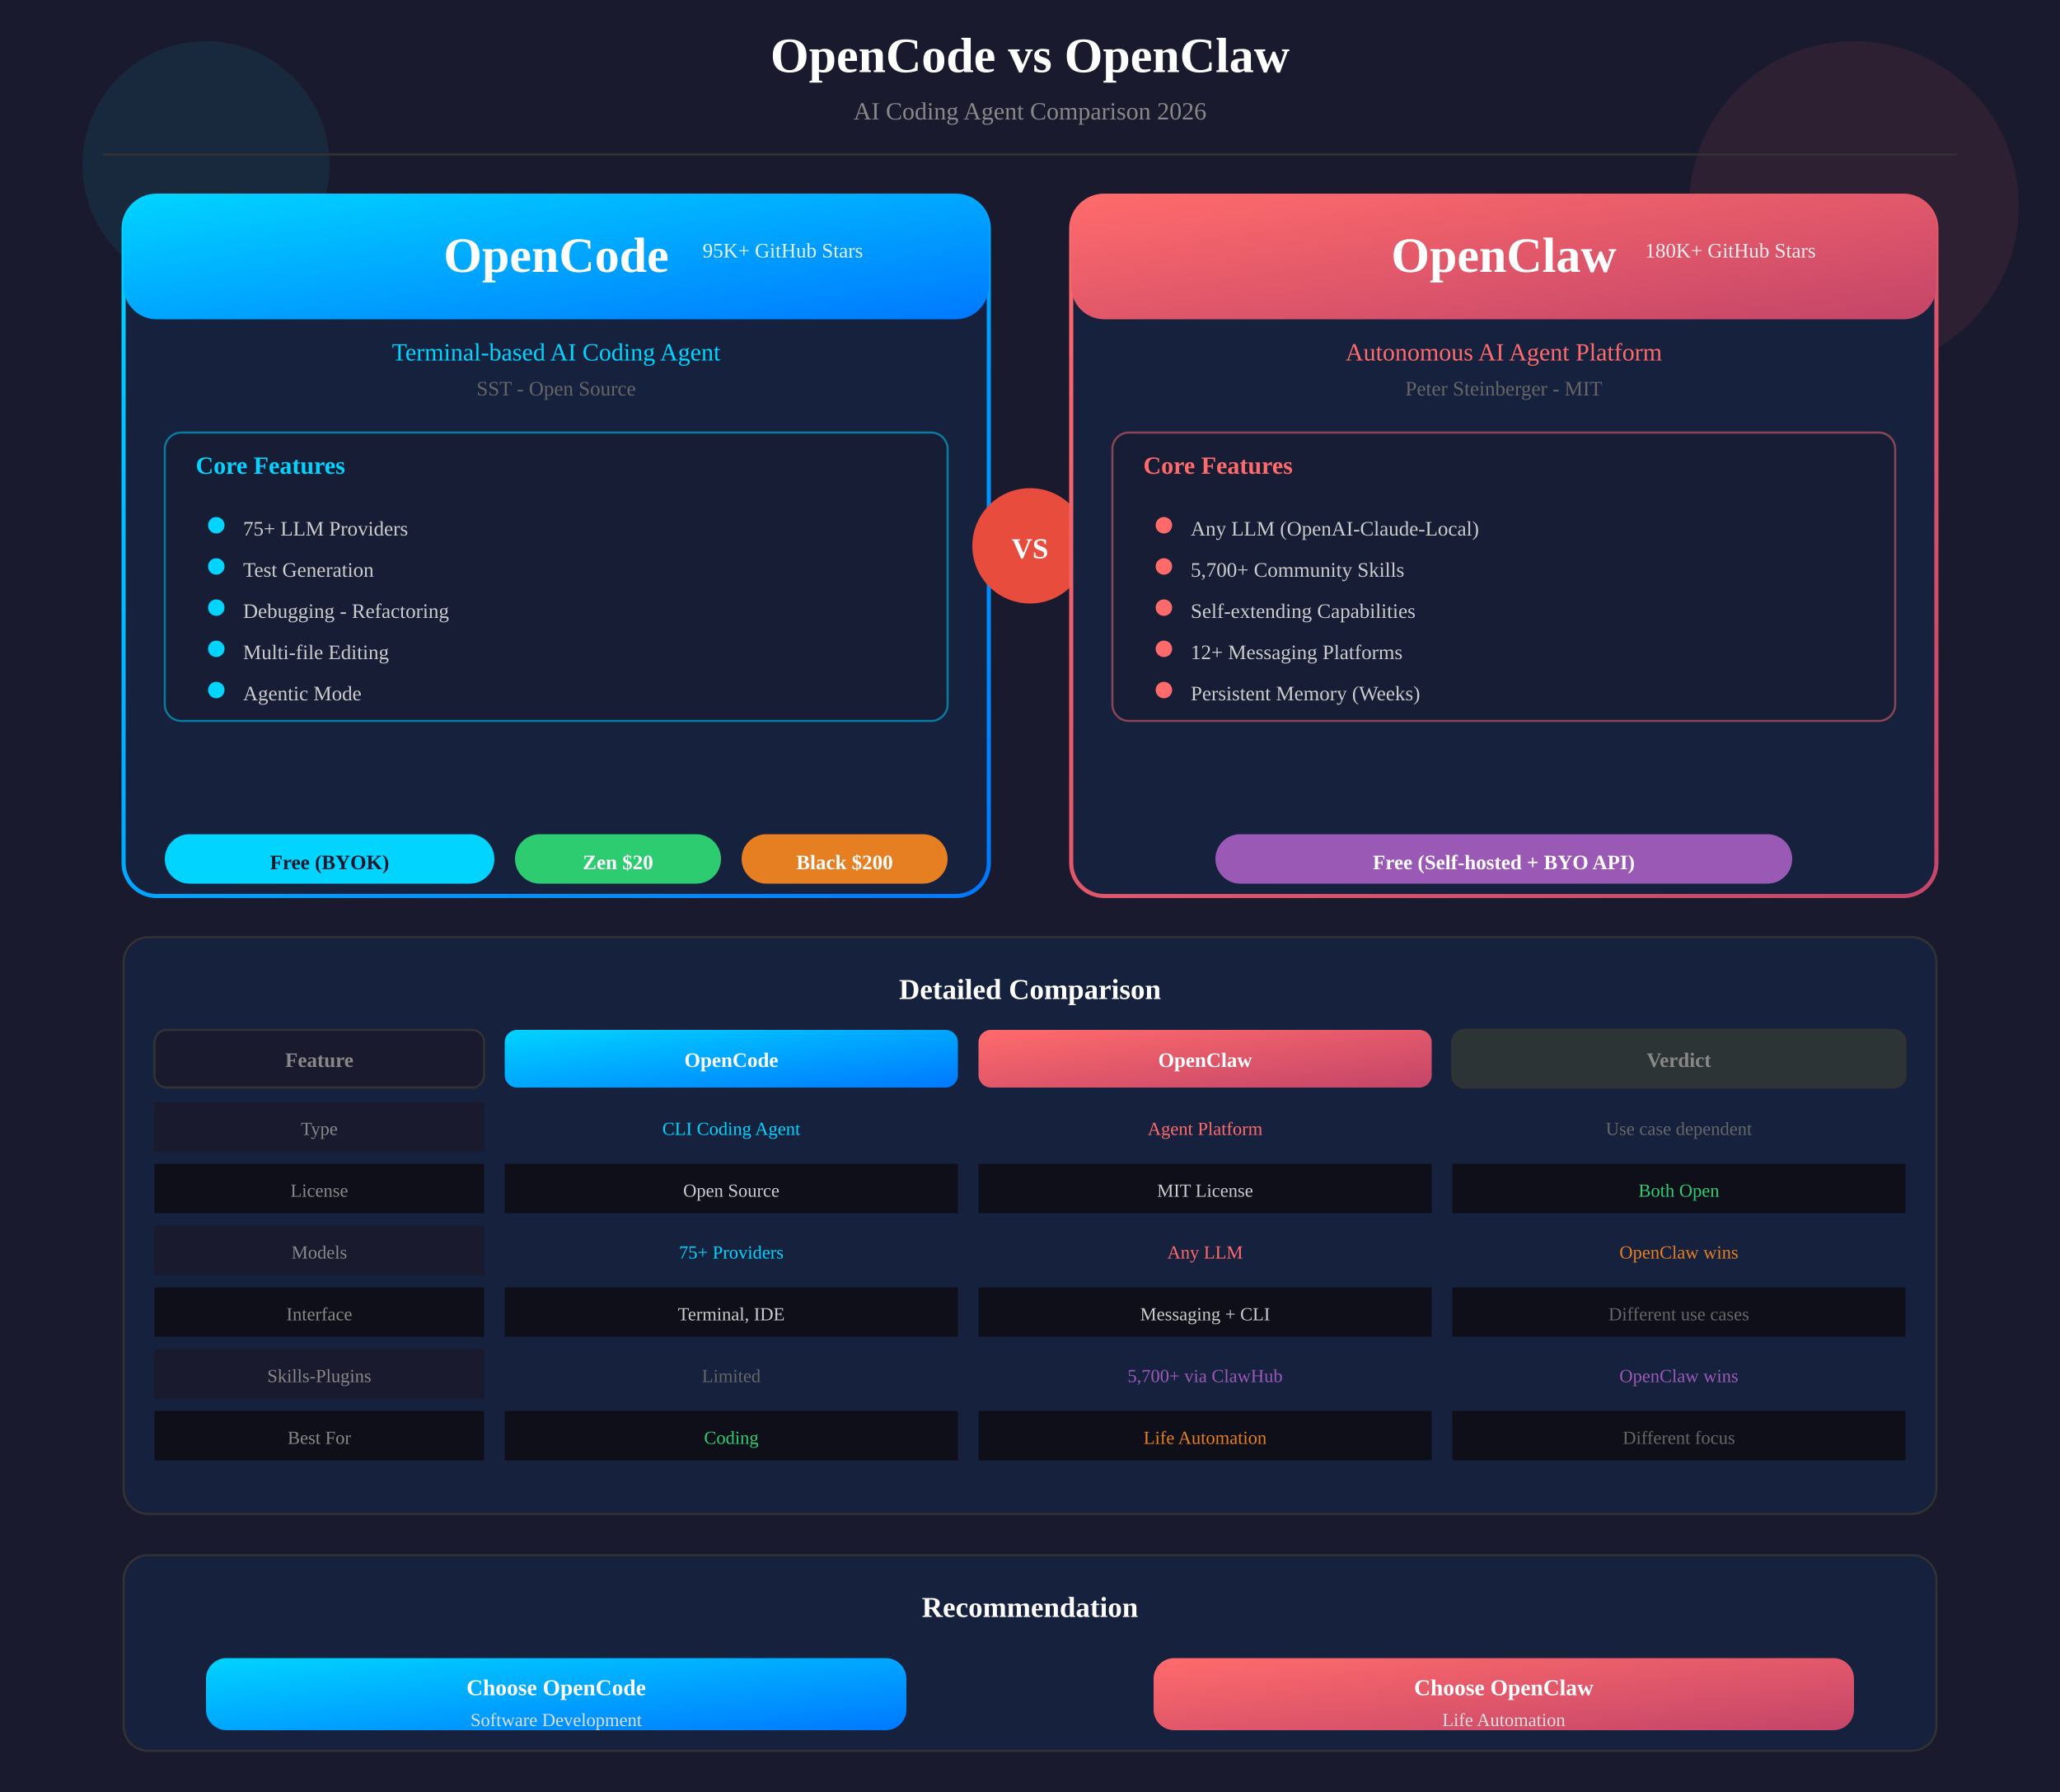
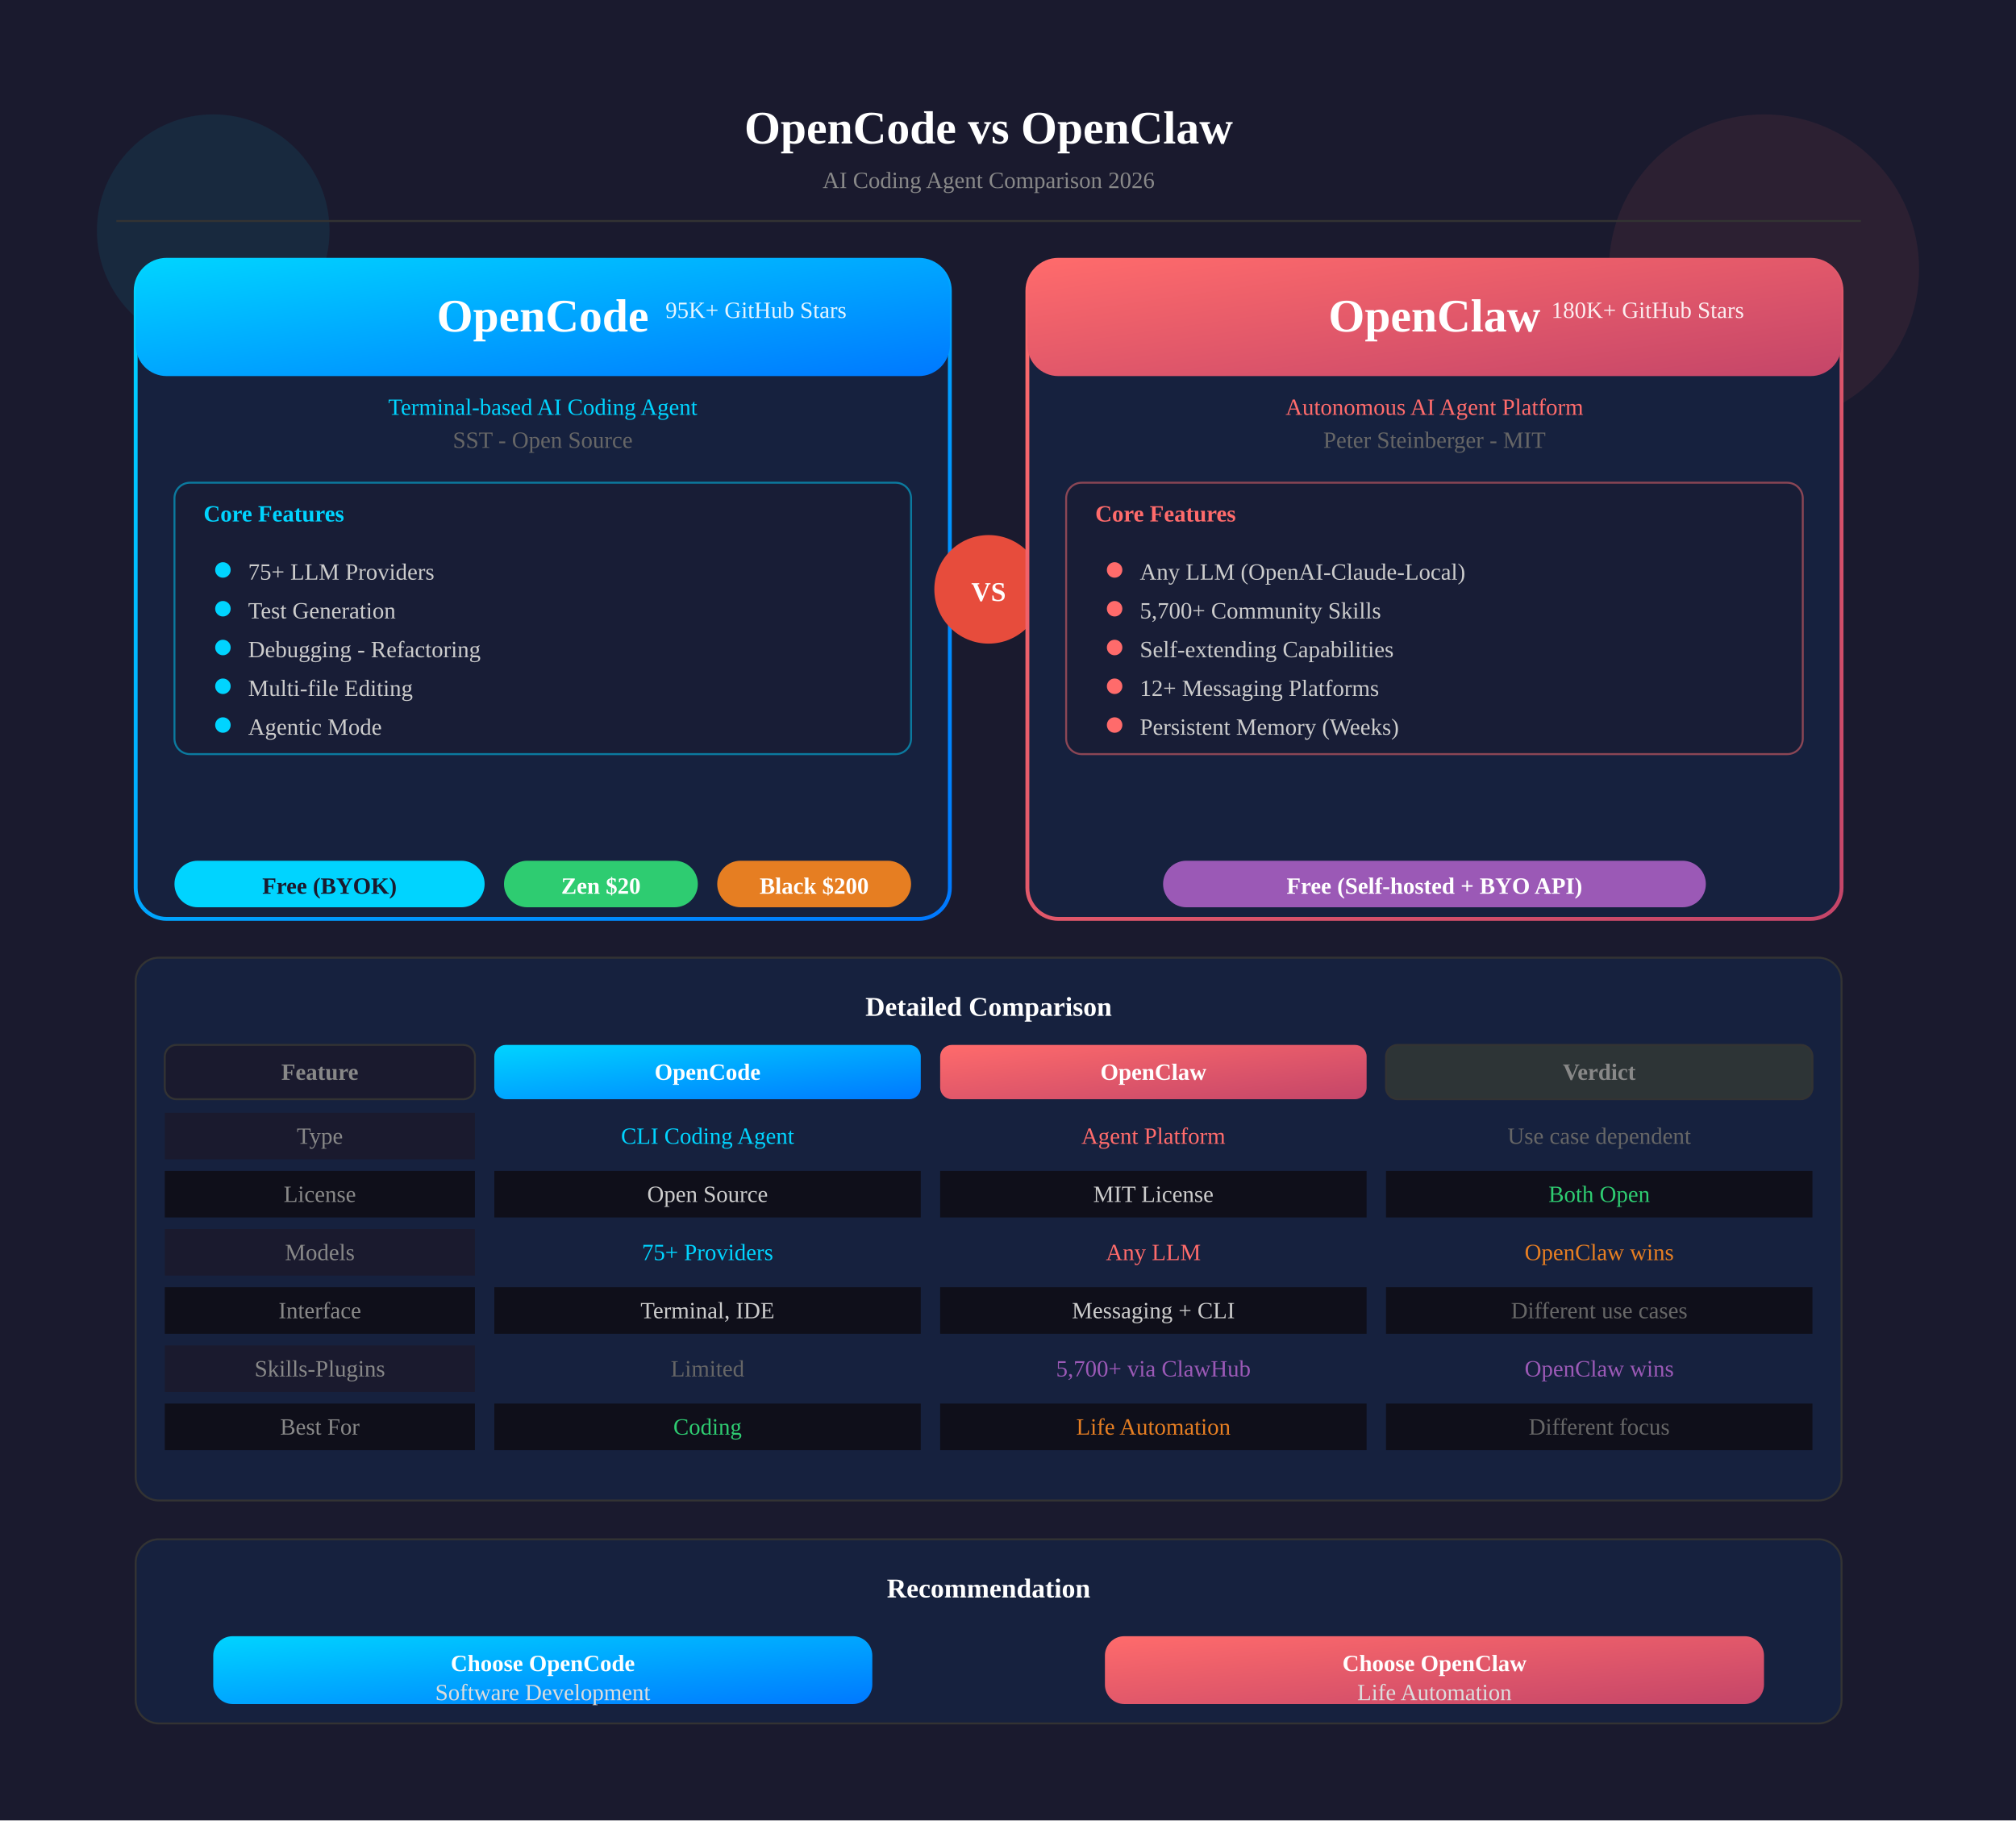
- <svg xmlns="http://www.w3.org/2000/svg" width="1000" height="870" viewBox="0 0 1000 870">
+ <svg xmlns="http://www.w3.org/2000/svg" width="1040" height="939" viewBox="0 0 1040 939" role="img" aria-labelledby="title desc">
  <defs>
    <linearGradient id="g1" x1="0%" y1="0%" x2="100%" y2="100%">
      <stop offset="0%" stop-color="#00d4ff" />
      <stop offset="100%" stop-color="#0078ff" />
    </linearGradient>
    <linearGradient id="g2" x1="0%" y1="0%" x2="100%" y2="100%">
      <stop offset="0%" stop-color="#ff6b6b" />
      <stop offset="100%" stop-color="#c44569" />
    </linearGradient>
  </defs>
-   <rect width="1000" height="870" fill="#1a1a2e" />
-   <circle cx="100" cy="80" r="60" fill="#00d4ff" opacity="0.08" />
-   <circle cx="900" cy="100" r="80" fill="#ff6b6b" opacity="0.08" />
-   <text x="500" y="35" text-anchor="middle" font-size="24" font-weight="bold" fill="#fff">OpenCode vs OpenClaw</text>
-   <text x="500" y="58" text-anchor="middle" font-size="12" fill="#888">AI Coding Agent Comparison 2026</text>
-   <line x1="50" y1="75" x2="950" y2="75" stroke="#333" stroke-width="1" />
-   <rect x="60" y="95" width="420" height="340" rx="16" fill="#16213e" stroke="url(#g1)" stroke-width="2" />
-   <rect x="60" y="95" width="420" height="60" rx="16" fill="url(#g1)" />
-   <text x="270" y="132" text-anchor="middle" font-size="24" font-weight="bold" fill="#fff">OpenCode</text>
-   <text x="380" y="125" text-anchor="middle" font-size="10" fill="#fff" opacity="0.9">95K+ GitHub Stars</text>
-   <text x="270" y="175" text-anchor="middle" font-size="12" fill="#00d4ff">Terminal-based AI Coding Agent</text>
-   <text x="270" y="192" text-anchor="middle" font-size="10" fill="#666">SST - Open Source</text>
-   <rect x="80" y="210" width="380" height="140" rx="8" fill="#1a1a2e" stroke="#00d4ff" stroke-width="1" opacity="0.5" />
-   <text x="95" y="230" font-size="12" font-weight="bold" fill="#00d4ff">Core Features</text>
-   <circle cx="105" cy="255" r="4" fill="#00d4ff" />
-   <text x="118" y="260" font-size="10" fill="#ccc">75+ LLM Providers</text>
-   <circle cx="105" cy="275" r="4" fill="#00d4ff" />
-   <text x="118" y="280" font-size="10" fill="#ccc">Test Generation</text>
-   <circle cx="105" cy="295" r="4" fill="#00d4ff" />
-   <text x="118" y="300" font-size="10" fill="#ccc">Debugging - Refactoring</text>
-   <circle cx="105" cy="315" r="4" fill="#00d4ff" />
-   <text x="118" y="320" font-size="10" fill="#ccc">Multi-file Editing</text>
-   <circle cx="105" cy="335" r="4" fill="#00d4ff" />
-   <text x="118" y="340" font-size="10" fill="#ccc">Agentic Mode</text>
-   <rect x="80" y="405" width="160" height="24" rx="12" fill="#00d4ff" />
-   <text x="160" y="422" text-anchor="middle" font-size="10" font-weight="bold" fill="#1a1a2e">Free (BYOK)</text>
-   <rect x="250" y="405" width="100" height="24" rx="12" fill="#2ecc71" />
-   <text x="300" y="422" text-anchor="middle" font-size="10" font-weight="bold" fill="#fff">Zen $20</text>
-   <rect x="360" y="405" width="100" height="24" rx="12" fill="#e67e22" />
-   <text x="410" y="422" text-anchor="middle" font-size="10" font-weight="bold" fill="#fff">Black $200</text>
-   <circle cx="500" cy="265" r="28" fill="#e74c3c" />
-   <text x="500" y="271" text-anchor="middle" font-size="14" font-weight="bold" fill="#fff">VS</text>
-   <rect x="520" y="95" width="420" height="340" rx="16" fill="#16213e" stroke="url(#g2)" stroke-width="2" />
-   <rect x="520" y="95" width="420" height="60" rx="16" fill="url(#g2)" />
-   <text x="730" y="132" text-anchor="middle" font-size="24" font-weight="bold" fill="#fff">OpenClaw</text>
-   <text x="840" y="125" text-anchor="middle" font-size="10" fill="#fff" opacity="0.9">180K+ GitHub Stars</text>
-   <text x="730" y="175" text-anchor="middle" font-size="12" fill="#ff6b6b">Autonomous AI Agent Platform</text>
-   <text x="730" y="192" text-anchor="middle" font-size="10" fill="#666">Peter Steinberger - MIT</text>
-   <rect x="540" y="210" width="380" height="140" rx="8" fill="#1a1a2e" stroke="#ff6b6b" stroke-width="1" opacity="0.5" />
-   <text x="555" y="230" font-size="12" font-weight="bold" fill="#ff6b6b">Core Features</text>
-   <circle cx="565" cy="255" r="4" fill="#ff6b6b" />
-   <text x="578" y="260" font-size="10" fill="#ccc">Any LLM (OpenAI-Claude-Local)</text>
-   <circle cx="565" cy="275" r="4" fill="#ff6b6b" />
-   <text x="578" y="280" font-size="10" fill="#ccc">5,700+ Community Skills</text>
-   <circle cx="565" cy="295" r="4" fill="#ff6b6b" />
-   <text x="578" y="300" font-size="10" fill="#ccc">Self-extending Capabilities</text>
-   <circle cx="565" cy="315" r="4" fill="#ff6b6b" />
-   <text x="578" y="320" font-size="10" fill="#ccc">12+ Messaging Platforms</text>
-   <circle cx="565" cy="335" r="4" fill="#ff6b6b" />
-   <text x="578" y="340" font-size="10" fill="#ccc">Persistent Memory (Weeks)</text>
-   <rect x="590" y="405" width="280" height="24" rx="12" fill="#9b59b6" />
-   <text x="730" y="422" text-anchor="middle" font-size="10" font-weight="bold" fill="#fff">Free (Self-hosted + BYO API)</text>
-   <rect x="60" y="455" width="880" height="280" rx="12" fill="#16213e" stroke="#333" stroke-width="1" />
-   <text x="500" y="485" text-anchor="middle" font-size="14" font-weight="bold" fill="#fff">Detailed Comparison</text>
-   <rect x="75" y="500" width="160" height="28" rx="6" fill="#1a1a2e" stroke="#333" />
-   <text x="155" y="518" text-anchor="middle" font-size="10" font-weight="bold" fill="#888">Feature</text>
-   <rect x="245" y="500" width="220" height="28" rx="6" fill="url(#g1)" />
-   <text x="355" y="518" text-anchor="middle" font-size="10" font-weight="bold" fill="#fff">OpenCode</text>
-   <rect x="475" y="500" width="220" height="28" rx="6" fill="url(#g2)" />
-   <text x="585" y="518" text-anchor="middle" font-size="10" font-weight="bold" fill="#fff">OpenClaw</text>
-   <rect x="705" y="500" width="220" height="28" rx="6" fill="#2d3436" stroke="#333" />
-   <text x="815" y="518" text-anchor="middle" font-size="10" font-weight="bold" fill="#888">Verdict</text>
-   <rect x="75" y="535" width="160" height="24" fill="#1a1a2e" />
-   <text x="155" y="551" text-anchor="middle" font-size="9" fill="#888">Type</text>
-   <rect x="245" y="535" width="220" height="24" fill="#16213e" />
-   <text x="355" y="551" text-anchor="middle" font-size="9" fill="#00d4ff">CLI Coding Agent</text>
-   <rect x="475" y="535" width="220" height="24" fill="#16213e" />
-   <text x="585" y="551" text-anchor="middle" font-size="9" fill="#ff6b6b">Agent Platform</text>
-   <rect x="705" y="535" width="220" height="24" fill="#16213e" />
-   <text x="815" y="551" text-anchor="middle" font-size="9" fill="#666">Use case dependent</text>
-   <rect x="75" y="565" width="160" height="24" fill="#0f0f1a" />
-   <text x="155" y="581" text-anchor="middle" font-size="9" fill="#888">License</text>
-   <rect x="245" y="565" width="220" height="24" fill="#0f0f1a" />
-   <text x="355" y="581" text-anchor="middle" font-size="9" fill="#ccc">Open Source</text>
-   <rect x="475" y="565" width="220" height="24" fill="#0f0f1a" />
-   <text x="585" y="581" text-anchor="middle" font-size="9" fill="#ccc">MIT License</text>
-   <rect x="705" y="565" width="220" height="24" fill="#0f0f1a" />
-   <text x="815" y="581" text-anchor="middle" font-size="9" fill="#2ecc71">Both Open</text>
-   <rect x="75" y="595" width="160" height="24" fill="#1a1a2e" />
-   <text x="155" y="611" text-anchor="middle" font-size="9" fill="#888">Models</text>
-   <rect x="245" y="595" width="220" height="24" fill="#16213e" />
-   <text x="355" y="611" text-anchor="middle" font-size="9" fill="#00d4ff">75+ Providers</text>
-   <rect x="475" y="595" width="220" height="24" fill="#16213e" />
-   <text x="585" y="611" text-anchor="middle" font-size="9" fill="#ff6b6b">Any LLM</text>
-   <rect x="705" y="595" width="220" height="24" fill="#16213e" />
-   <text x="815" y="611" text-anchor="middle" font-size="9" fill="#e67e22">OpenClaw wins</text>
-   <rect x="75" y="625" width="160" height="24" fill="#0f0f1a" />
-   <text x="155" y="641" text-anchor="middle" font-size="9" fill="#888">Interface</text>
-   <rect x="245" y="625" width="220" height="24" fill="#0f0f1a" />
-   <text x="355" y="641" text-anchor="middle" font-size="9" fill="#ccc">Terminal, IDE</text>
-   <rect x="475" y="625" width="220" height="24" fill="#0f0f1a" />
-   <text x="585" y="641" text-anchor="middle" font-size="9" fill="#ccc">Messaging + CLI</text>
-   <rect x="705" y="625" width="220" height="24" fill="#0f0f1a" />
-   <text x="815" y="641" text-anchor="middle" font-size="9" fill="#666">Different use cases</text>
-   <rect x="75" y="655" width="160" height="24" fill="#1a1a2e" />
-   <text x="155" y="671" text-anchor="middle" font-size="9" fill="#888">Skills-Plugins</text>
-   <rect x="245" y="655" width="220" height="24" fill="#16213e" />
-   <text x="355" y="671" text-anchor="middle" font-size="9" fill="#666">Limited</text>
-   <rect x="475" y="655" width="220" height="24" fill="#16213e" />
-   <text x="585" y="671" text-anchor="middle" font-size="9" fill="#9b59b6">5,700+ via ClawHub</text>
-   <rect x="705" y="655" width="220" height="24" fill="#16213e" />
-   <text x="815" y="671" text-anchor="middle" font-size="9" fill="#9b59b6">OpenClaw wins</text>
-   <rect x="75" y="685" width="160" height="24" fill="#0f0f1a" />
-   <text x="155" y="701" text-anchor="middle" font-size="9" fill="#888">Best For</text>
-   <rect x="245" y="685" width="220" height="24" fill="#0f0f1a" />
-   <text x="355" y="701" text-anchor="middle" font-size="9" fill="#2ecc71">Coding</text>
-   <rect x="475" y="685" width="220" height="24" fill="#0f0f1a" />
-   <text x="585" y="701" text-anchor="middle" font-size="9" fill="#e67e22">Life Automation</text>
-   <rect x="705" y="685" width="220" height="24" fill="#0f0f1a" />
-   <text x="815" y="701" text-anchor="middle" font-size="9" fill="#666">Different focus</text>
-   <rect x="60" y="755" width="880" height="95" rx="12" fill="#16213e" stroke="#333" stroke-width="1" />
-   <text x="500" y="785" text-anchor="middle" font-size="14" font-weight="bold" fill="#fff">Recommendation</text>
-   <rect x="100" y="805" width="340" height="35" rx="10" fill="url(#g1)" />
-   <text x="270" y="823" text-anchor="middle" font-size="11" font-weight="bold" fill="#fff">Choose OpenCode</text>
-   <text x="270" y="838" text-anchor="middle" font-size="9" fill="#ddd">Software Development</text>
-   <rect x="560" y="805" width="340" height="35" rx="10" fill="url(#g2)" />
-   <text x="730" y="823" text-anchor="middle" font-size="11" font-weight="bold" fill="#fff">Choose OpenClaw</text>
-   <text x="730" y="838" text-anchor="middle" font-size="9" fill="#ddd">Life Automation</text>
+   <rect width="1040" height="939" fill="#1a1a2e" x="0" y="0" />
+   <g transform="translate(10 39)">
+     <circle cx="100" cy="80" r="60" fill="#00d4ff" opacity="0.08" />
+     <circle cx="900" cy="100" r="80" fill="#ff6b6b" opacity="0.08" />
+     <text x="500" y="35" text-anchor="middle" font-size="24" font-weight="bold" fill="#fff">OpenCode vs OpenClaw</text>
+     <text x="500" y="58" text-anchor="middle" font-size="12" fill="#888">AI Coding Agent Comparison 2026</text>
+     <line x1="50" y1="75" x2="950" y2="75" stroke="#333" stroke-width="1" />
+     <rect x="60" y="95" width="420" height="340" rx="16" fill="#16213e" stroke="url(#g1)" stroke-width="2" />
+     <rect x="60" y="95" width="420" height="60" rx="16" fill="url(#g1)" />
+     <text x="270" y="132" text-anchor="middle" font-size="24" font-weight="bold" fill="#fff">OpenCode</text>
+     <text x="380" y="125" text-anchor="middle" font-size="12" fill="#fff" opacity="0.9">95K+ GitHub Stars</text>
+     <text x="270" y="175" text-anchor="middle" font-size="12" fill="#00d4ff">Terminal-based AI Coding Agent</text>
+     <text x="270" y="192" text-anchor="middle" font-size="12" fill="#666">SST - Open Source</text>
+     <rect x="80" y="210" width="380" height="140" rx="8" fill="#1a1a2e" stroke="#00d4ff" stroke-width="1" opacity="0.5" />
+     <text x="95" y="230" font-size="12" font-weight="bold" fill="#00d4ff">Core Features</text>
+     <circle cx="105" cy="255" r="4" fill="#00d4ff" />
+     <text x="118" y="260" font-size="12" fill="#ccc">75+ LLM Providers</text>
+     <circle cx="105" cy="275" r="4" fill="#00d4ff" />
+     <text x="118" y="280" font-size="12" fill="#ccc">Test Generation</text>
+     <circle cx="105" cy="295" r="4" fill="#00d4ff" />
+     <text x="118" y="300" font-size="12" fill="#ccc">Debugging - Refactoring</text>
+     <circle cx="105" cy="315" r="4" fill="#00d4ff" />
+     <text x="118" y="320" font-size="12" fill="#ccc">Multi-file Editing</text>
+     <circle cx="105" cy="335" r="4" fill="#00d4ff" />
+     <text x="118" y="340" font-size="12" fill="#ccc">Agentic Mode</text>
+     <rect x="80" y="405" width="160" height="24" rx="12" fill="#00d4ff" />
+     <text x="160" y="422" text-anchor="middle" font-size="12" font-weight="bold" fill="#1a1a2e">Free (BYOK)</text>
+     <rect x="250" y="405" width="100" height="24" rx="12" fill="#2ecc71" />
+     <text x="300" y="422" text-anchor="middle" font-size="12" font-weight="bold" fill="#fff">Zen $20</text>
+     <rect x="360" y="405" width="100" height="24" rx="12" fill="#e67e22" />
+     <text x="410" y="422" text-anchor="middle" font-size="12" font-weight="bold" fill="#fff">Black $200</text>
+     <circle cx="500" cy="265" r="28" fill="#e74c3c" />
+     <text x="500" y="271" text-anchor="middle" font-size="14" font-weight="bold" fill="#fff">VS</text>
+     <rect x="520" y="95" width="420" height="340" rx="16" fill="#16213e" stroke="url(#g2)" stroke-width="2" />
+     <rect x="520" y="95" width="420" height="60" rx="16" fill="url(#g2)" />
+     <text x="730" y="132" text-anchor="middle" font-size="24" font-weight="bold" fill="#fff">OpenClaw</text>
+     <text x="840" y="125" text-anchor="middle" font-size="12" fill="#fff" opacity="0.9">180K+ GitHub Stars</text>
+     <text x="730" y="175" text-anchor="middle" font-size="12" fill="#ff6b6b">Autonomous AI Agent Platform</text>
+     <text x="730" y="192" text-anchor="middle" font-size="12" fill="#666">Peter Steinberger - MIT</text>
+     <rect x="540" y="210" width="380" height="140" rx="8" fill="#1a1a2e" stroke="#ff6b6b" stroke-width="1" opacity="0.5" />
+     <text x="555" y="230" font-size="12" font-weight="bold" fill="#ff6b6b">Core Features</text>
+     <circle cx="565" cy="255" r="4" fill="#ff6b6b" />
+     <text x="578" y="260" font-size="12" fill="#ccc">Any LLM (OpenAI-Claude-Local)</text>
+     <circle cx="565" cy="275" r="4" fill="#ff6b6b" />
+     <text x="578" y="280" font-size="12" fill="#ccc">5,700+ Community Skills</text>
+     <circle cx="565" cy="295" r="4" fill="#ff6b6b" />
+     <text x="578" y="300" font-size="12" fill="#ccc">Self-extending Capabilities</text>
+     <circle cx="565" cy="315" r="4" fill="#ff6b6b" />
+     <text x="578" y="320" font-size="12" fill="#ccc">12+ Messaging Platforms</text>
+     <circle cx="565" cy="335" r="4" fill="#ff6b6b" />
+     <text x="578" y="340" font-size="12" fill="#ccc">Persistent Memory (Weeks)</text>
+     <rect x="590" y="405" width="280" height="24" rx="12" fill="#9b59b6" />
+     <text x="730" y="422" text-anchor="middle" font-size="12" font-weight="bold" fill="#fff">Free (Self-hosted + BYO API)</text>
+     <rect x="60" y="455" width="880" height="280" rx="12" fill="#16213e" stroke="#333" stroke-width="1" />
+     <text x="500" y="485" text-anchor="middle" font-size="14" font-weight="bold" fill="#fff">Detailed Comparison</text>
+     <rect x="75" y="500" width="160" height="28" rx="6" fill="#1a1a2e" stroke="#333" />
+     <text x="155" y="518" text-anchor="middle" font-size="12" font-weight="bold" fill="#888">Feature</text>
+     <rect x="245" y="500" width="220" height="28" rx="6" fill="url(#g1)" />
+     <text x="355" y="518" text-anchor="middle" font-size="12" font-weight="bold" fill="#fff">OpenCode</text>
+     <rect x="475" y="500" width="220" height="28" rx="6" fill="url(#g2)" />
+     <text x="585" y="518" text-anchor="middle" font-size="12" font-weight="bold" fill="#fff">OpenClaw</text>
+     <rect x="705" y="500" width="220" height="28" rx="6" fill="#2d3436" stroke="#333" />
+     <text x="815" y="518" text-anchor="middle" font-size="12" font-weight="bold" fill="#888">Verdict</text>
+     <rect x="75" y="535" width="160" height="24" fill="#1a1a2e" />
+     <text x="155" y="551" text-anchor="middle" font-size="12" fill="#888">Type</text>
+     <rect x="245" y="535" width="220" height="24" fill="#16213e" />
+     <text x="355" y="551" text-anchor="middle" font-size="12" fill="#00d4ff">CLI Coding Agent</text>
+     <rect x="475" y="535" width="220" height="24" fill="#16213e" />
+     <text x="585" y="551" text-anchor="middle" font-size="12" fill="#ff6b6b">Agent Platform</text>
+     <rect x="705" y="535" width="220" height="24" fill="#16213e" />
+     <text x="815" y="551" text-anchor="middle" font-size="12" fill="#666">Use case dependent</text>
+     <rect x="75" y="565" width="160" height="24" fill="#0f0f1a" />
+     <text x="155" y="581" text-anchor="middle" font-size="12" fill="#888">License</text>
+     <rect x="245" y="565" width="220" height="24" fill="#0f0f1a" />
+     <text x="355" y="581" text-anchor="middle" font-size="12" fill="#ccc">Open Source</text>
+     <rect x="475" y="565" width="220" height="24" fill="#0f0f1a" />
+     <text x="585" y="581" text-anchor="middle" font-size="12" fill="#ccc">MIT License</text>
+     <rect x="705" y="565" width="220" height="24" fill="#0f0f1a" />
+     <text x="815" y="581" text-anchor="middle" font-size="12" fill="#2ecc71">Both Open</text>
+     <rect x="75" y="595" width="160" height="24" fill="#1a1a2e" />
+     <text x="155" y="611" text-anchor="middle" font-size="12" fill="#888">Models</text>
+     <rect x="245" y="595" width="220" height="24" fill="#16213e" />
+     <text x="355" y="611" text-anchor="middle" font-size="12" fill="#00d4ff">75+ Providers</text>
+     <rect x="475" y="595" width="220" height="24" fill="#16213e" />
+     <text x="585" y="611" text-anchor="middle" font-size="12" fill="#ff6b6b">Any LLM</text>
+     <rect x="705" y="595" width="220" height="24" fill="#16213e" />
+     <text x="815" y="611" text-anchor="middle" font-size="12" fill="#e67e22">OpenClaw wins</text>
+     <rect x="75" y="625" width="160" height="24" fill="#0f0f1a" />
+     <text x="155" y="641" text-anchor="middle" font-size="12" fill="#888">Interface</text>
+     <rect x="245" y="625" width="220" height="24" fill="#0f0f1a" />
+     <text x="355" y="641" text-anchor="middle" font-size="12" fill="#ccc">Terminal, IDE</text>
+     <rect x="475" y="625" width="220" height="24" fill="#0f0f1a" />
+     <text x="585" y="641" text-anchor="middle" font-size="12" fill="#ccc">Messaging + CLI</text>
+     <rect x="705" y="625" width="220" height="24" fill="#0f0f1a" />
+     <text x="815" y="641" text-anchor="middle" font-size="12" fill="#666">Different use cases</text>
+     <rect x="75" y="655" width="160" height="24" fill="#1a1a2e" />
+     <text x="155" y="671" text-anchor="middle" font-size="12" fill="#888">Skills-Plugins</text>
+     <rect x="245" y="655" width="220" height="24" fill="#16213e" />
+     <text x="355" y="671" text-anchor="middle" font-size="12" fill="#666">Limited</text>
+     <rect x="475" y="655" width="220" height="24" fill="#16213e" />
+     <text x="585" y="671" text-anchor="middle" font-size="12" fill="#9b59b6">5,700+ via ClawHub</text>
+     <rect x="705" y="655" width="220" height="24" fill="#16213e" />
+     <text x="815" y="671" text-anchor="middle" font-size="12" fill="#9b59b6">OpenClaw wins</text>
+     <rect x="75" y="685" width="160" height="24" fill="#0f0f1a" />
+     <text x="155" y="701" text-anchor="middle" font-size="12" fill="#888">Best For</text>
+     <rect x="245" y="685" width="220" height="24" fill="#0f0f1a" />
+     <text x="355" y="701" text-anchor="middle" font-size="12" fill="#2ecc71">Coding</text>
+     <rect x="475" y="685" width="220" height="24" fill="#0f0f1a" />
+     <text x="585" y="701" text-anchor="middle" font-size="12" fill="#e67e22">Life Automation</text>
+     <rect x="705" y="685" width="220" height="24" fill="#0f0f1a" />
+     <text x="815" y="701" text-anchor="middle" font-size="12" fill="#666">Different focus</text>
+     <rect x="60" y="755" width="880" height="95" rx="12" fill="#16213e" stroke="#333" stroke-width="1" />
+     <text x="500" y="785" text-anchor="middle" font-size="14" font-weight="bold" fill="#fff">Recommendation</text>
+     <rect x="100" y="805" width="340" height="35" rx="10" fill="url(#g1)" />
+     <text x="270" y="823" text-anchor="middle" font-size="12" font-weight="bold" fill="#fff">Choose OpenCode</text>
+     <text x="270" y="838" text-anchor="middle" font-size="12" fill="#ddd">Software Development</text>
+     <rect x="560" y="805" width="340" height="35" rx="10" fill="url(#g2)" />
+     <text x="730" y="823" text-anchor="middle" font-size="12" font-weight="bold" fill="#fff">Choose OpenClaw</text>
+     <text x="730" y="838" text-anchor="middle" font-size="12" fill="#ddd">Life Automation</text>
+   </g>
</svg>
